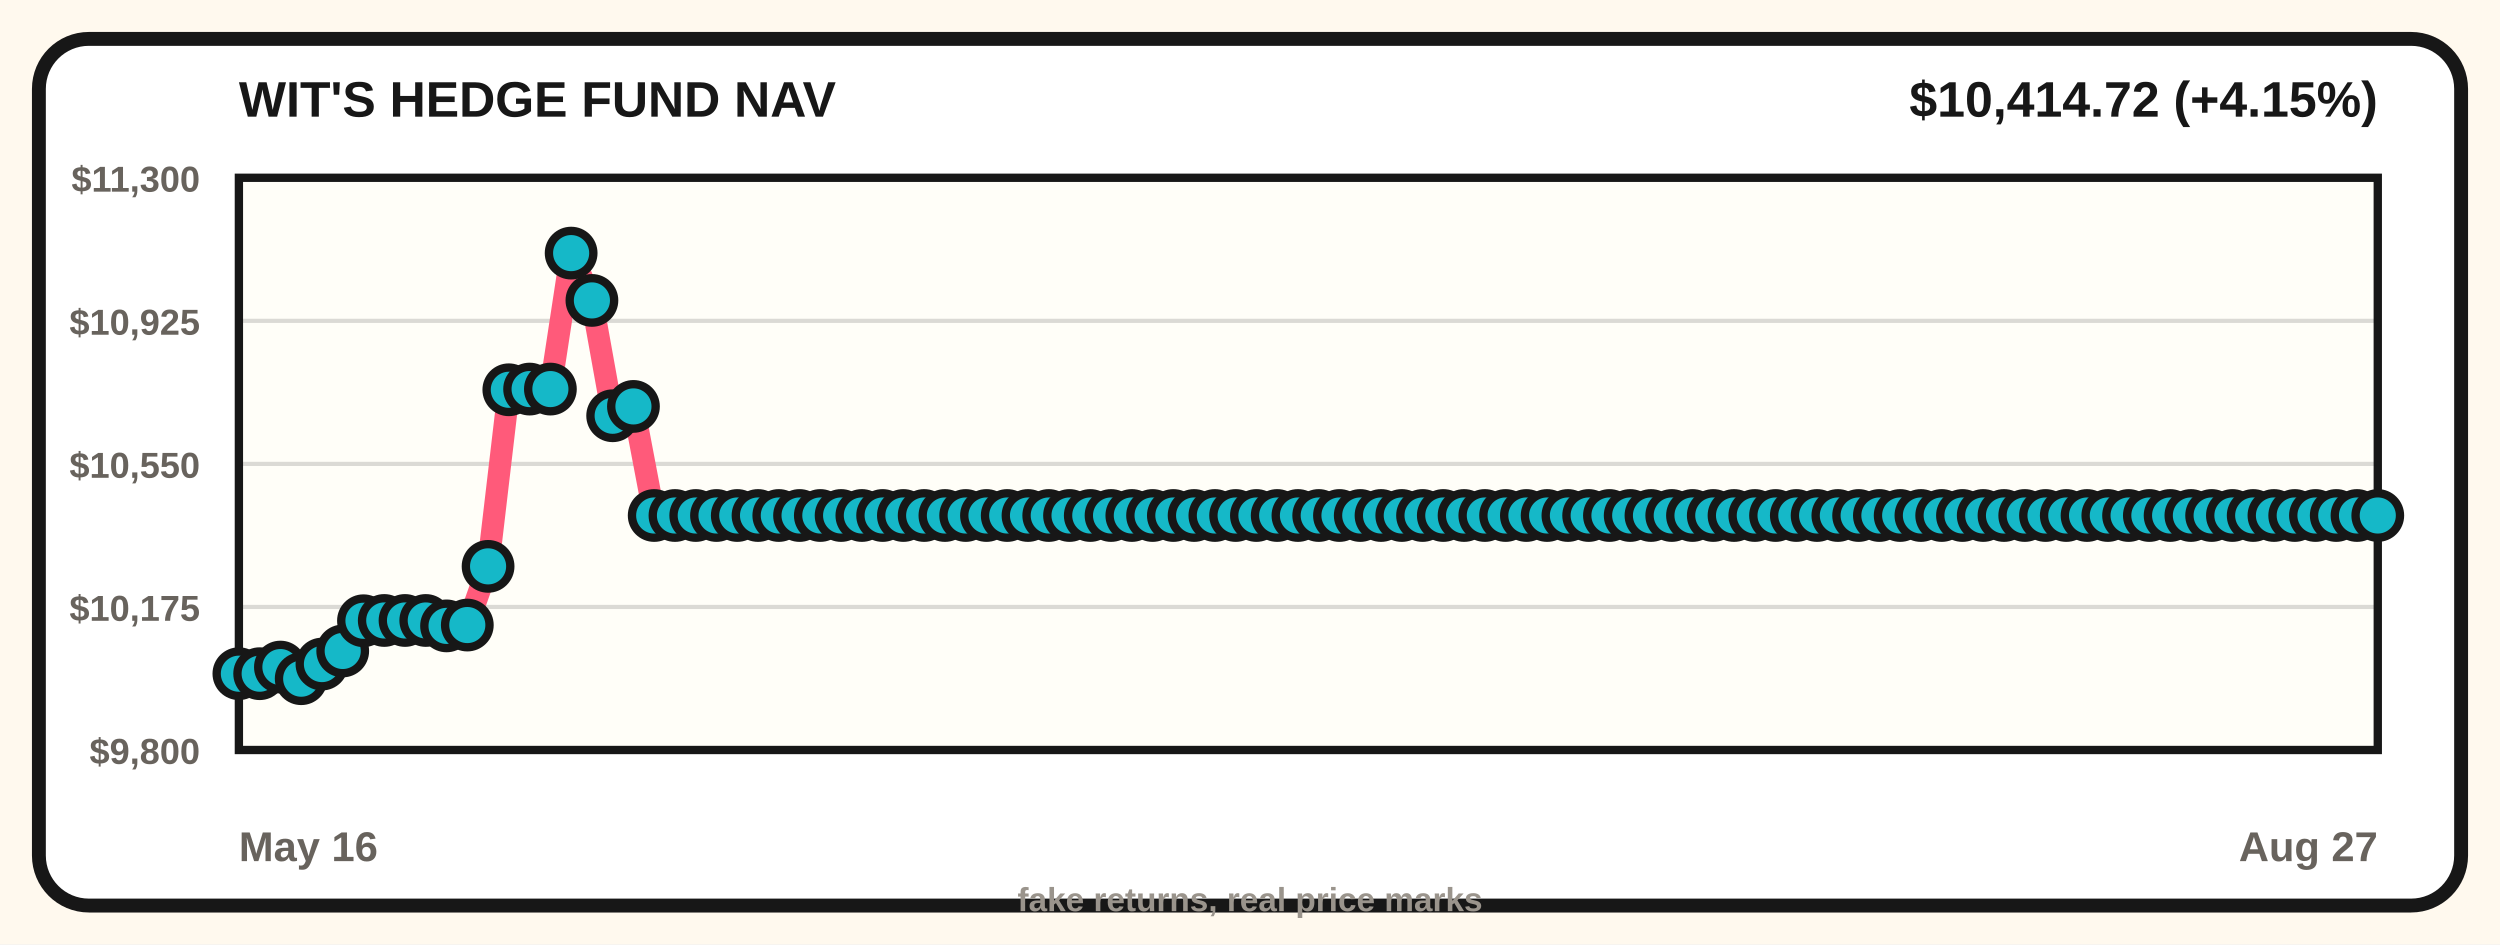
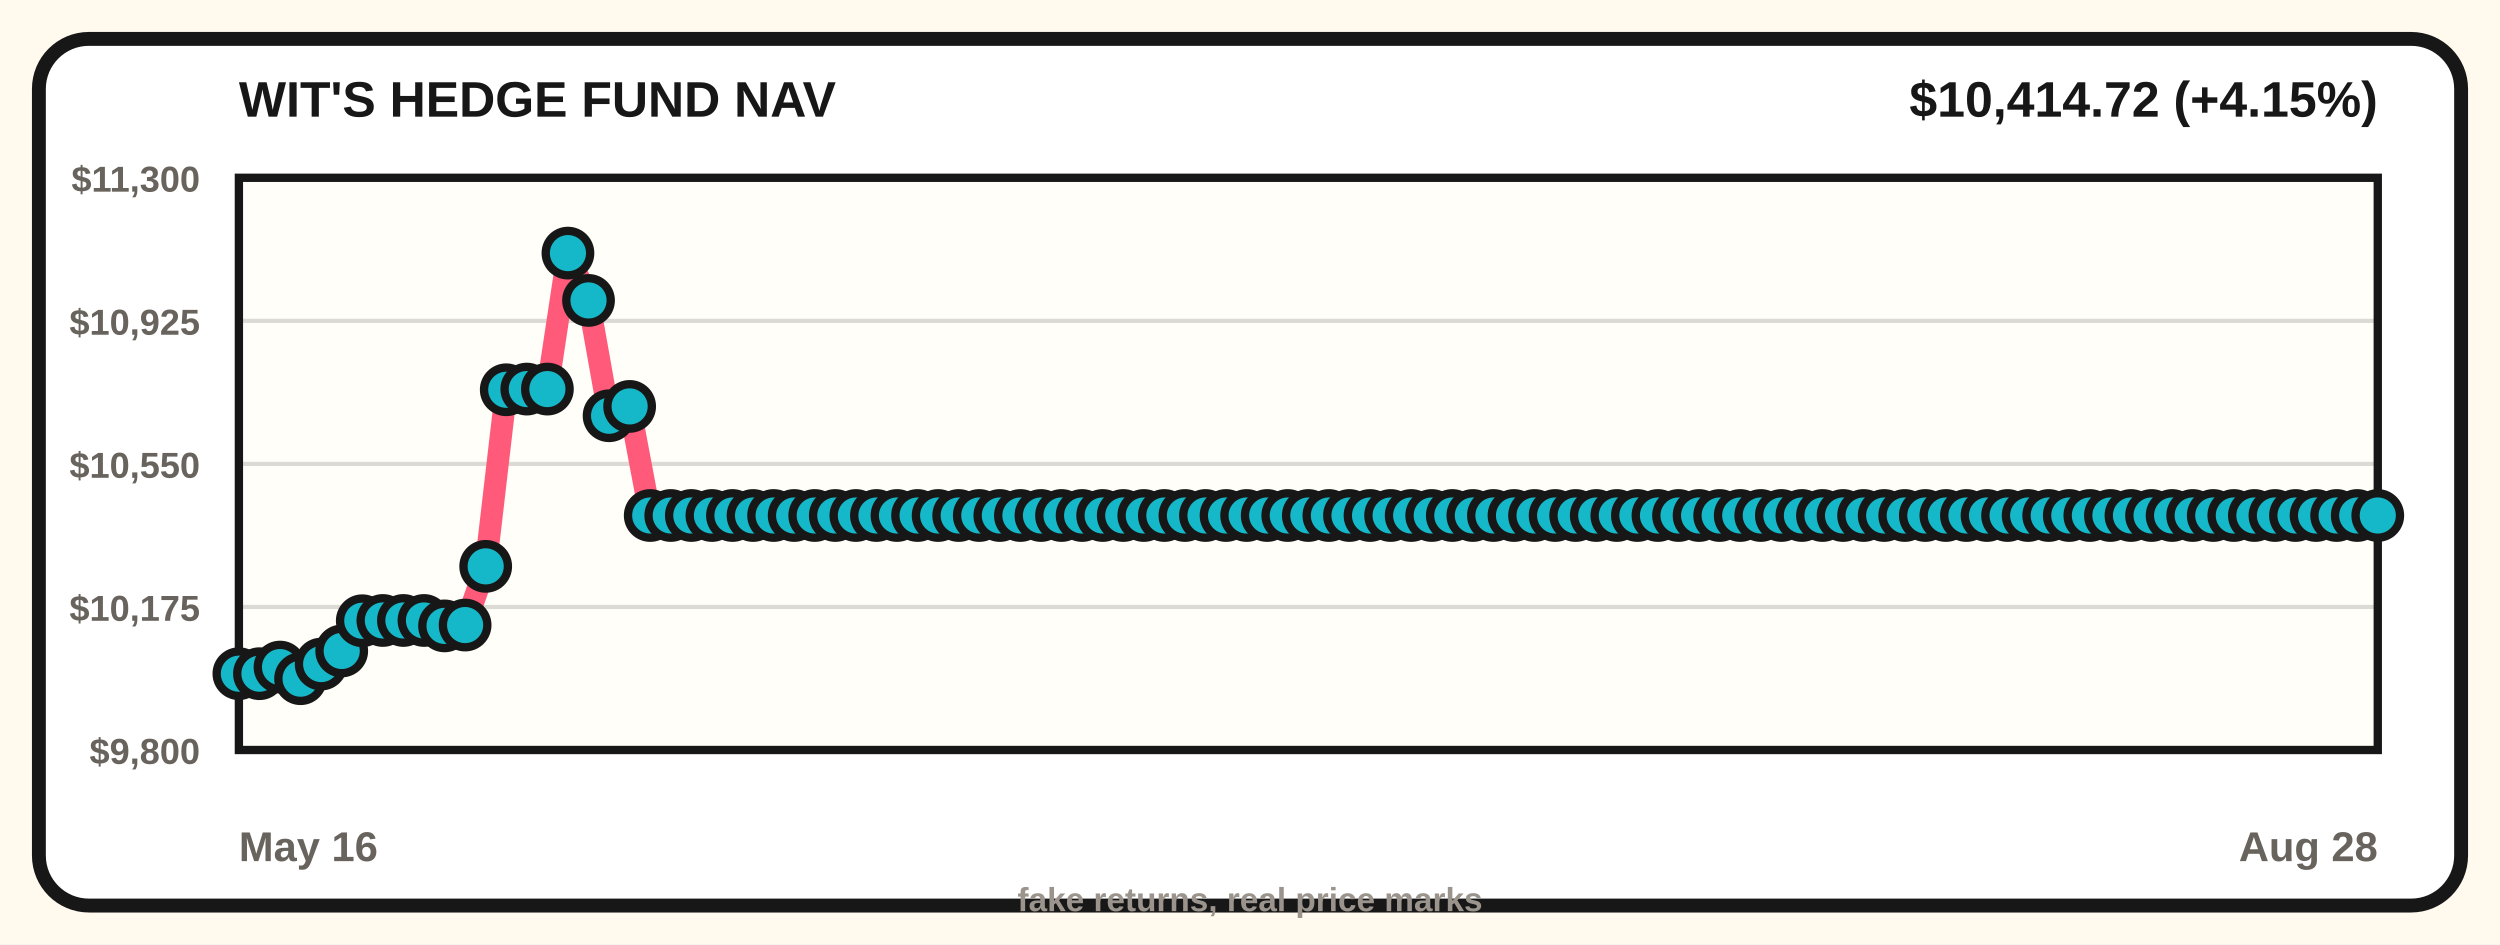
<svg xmlns="http://www.w3.org/2000/svg" width="900" height="340" viewBox="0 0 900 340" role="img" aria-label="Wit's Hedge Fund fake NAV chart">
  <rect width="900" height="340" fill="#fff9ee" />
  <rect x="14" y="14" width="872" height="312" rx="18" fill="#ffffff" stroke="#171717" stroke-width="5" />
  <rect x="86" y="64" width="770" height="206" fill="#fffef8" stroke="#171717" stroke-width="3" />
  <line x1="86" y1="270" x2="856" y2="270" stroke="#171717" stroke-width="1.5" opacity="0.16" />
  <text x="72" y="275" text-anchor="end" font-family="Arial, sans-serif" font-size="13" font-weight="800" fill="#68635d">$9,800</text>
  <line x1="86" y1="218.5" x2="856" y2="218.5" stroke="#171717" stroke-width="1.5" opacity="0.16" />
  <text x="72" y="223.5" text-anchor="end" font-family="Arial, sans-serif" font-size="13" font-weight="800" fill="#68635d">$10,175</text>
  <line x1="86" y1="167" x2="856" y2="167" stroke="#171717" stroke-width="1.5" opacity="0.16" />
  <text x="72" y="172" text-anchor="end" font-family="Arial, sans-serif" font-size="13" font-weight="800" fill="#68635d">$10,550</text>
  <line x1="86" y1="115.5" x2="856" y2="115.5" stroke="#171717" stroke-width="1.5" opacity="0.16" />
  <text x="72" y="120.5" text-anchor="end" font-family="Arial, sans-serif" font-size="13" font-weight="800" fill="#68635d">$10,925</text>
  <line x1="86" y1="64" x2="856" y2="64" stroke="#171717" stroke-width="1.5" opacity="0.16" />
  <text x="72" y="69" text-anchor="end" font-family="Arial, sans-serif" font-size="13" font-weight="800" fill="#68635d">$11,300</text>
-   <polyline points="86,242.53 93.48,242.53 100.95,240.15 108.43,244.33 115.9,239.07 123.38,234.35 130.85,223.47 138.33,223.37 145.81,223.37 153.28,223.37 160.76,225.32 168.23,225.02 175.71,203.89 183.18,140.32 190.66,140.07 198.14,140.07 205.61,91.12 213.09,108.15 220.56,149.67 228.04,146.31 235.51,185.58 242.99,185.58 250.47,185.58 257.94,185.58 265.42,185.58 272.89,185.58 280.37,185.58 287.84,185.58 295.32,185.58 302.8,185.58 310.27,185.58 317.75,185.58 325.22,185.58 332.7,185.58 340.17,185.58 347.65,185.58 355.13,185.58 362.6,185.58 370.08,185.58 377.55,185.58 385.03,185.58 392.5,185.58 399.98,185.58 407.46,185.58 414.93,185.58 422.41,185.58 429.88,185.58 437.36,185.58 444.83,185.58 452.31,185.58 459.79,185.58 467.26,185.58 474.74,185.58 482.21,185.58 489.69,185.58 497.17,185.58 504.64,185.58 512.12,185.58 519.59,185.58 527.07,185.58 534.54,185.58 542.02,185.58 549.5,185.58 556.97,185.58 564.45,185.58 571.92,185.58 579.4,185.58 586.87,185.58 594.35,185.58 601.83,185.58 609.3,185.58 616.78,185.58 624.25,185.58 631.73,185.58 639.2,185.58 646.68,185.58 654.16,185.58 661.63,185.58 669.11,185.58 676.58,185.58 684.06,185.58 691.53,185.58 699.01,185.58 706.49,185.58 713.96,185.58 721.44,185.58 728.91,185.58 736.39,185.58 743.86,185.58 751.34,185.58 758.82,185.58 766.29,185.58 773.77,185.58 781.24,185.58 788.72,185.58 796.19,185.58 803.67,185.58 811.15,185.58 818.62,185.58 826.1,185.58 833.57,185.58 841.05,185.58 848.52,185.58 856,185.58" fill="none" stroke="#ff5a7a" stroke-width="8" stroke-linecap="round" stroke-linejoin="round" />
+   <polyline points="86,242.53 93.4,242.53 100.81,240.15 108.21,244.33 115.62,239.07 123.02,234.35 130.42,223.47 137.83,223.37 145.23,223.37 152.63,223.37 160.04,225.32 167.44,225.02 174.85,203.89 182.25,140.32 189.65,140.07 197.06,140.07 204.46,91.12 211.87,108.15 219.27,149.67 226.67,146.31 234.08,185.58 241.48,185.58 248.88,185.58 256.29,185.58 263.69,185.58 271.1,185.58 278.5,185.58 285.9,185.58 293.31,185.58 300.71,185.58 308.12,185.58 315.52,185.58 322.92,185.58 330.33,185.58 337.73,185.58 345.13,185.58 352.54,185.58 359.94,185.58 367.35,185.58 374.75,185.58 382.15,185.58 389.56,185.58 396.96,185.58 404.37,185.58 411.77,185.58 419.17,185.58 426.58,185.58 433.98,185.58 441.38,185.58 448.79,185.58 456.19,185.58 463.6,185.58 471,185.58 478.4,185.58 485.81,185.58 493.21,185.58 500.62,185.58 508.02,185.58 515.42,185.58 522.83,185.58 530.23,185.58 537.63,185.58 545.04,185.58 552.44,185.58 559.85,185.58 567.25,185.58 574.65,185.58 582.06,185.58 589.46,185.58 596.87,185.58 604.27,185.58 611.67,185.58 619.08,185.58 626.48,185.58 633.88,185.58 641.29,185.58 648.69,185.58 656.1,185.58 663.5,185.58 670.9,185.58 678.31,185.58 685.71,185.58 693.12,185.58 700.52,185.58 707.92,185.58 715.33,185.58 722.73,185.58 730.13,185.58 737.54,185.58 744.94,185.58 752.35,185.58 759.75,185.58 767.15,185.58 774.56,185.58 781.96,185.58 789.37,185.58 796.77,185.58 804.17,185.58 811.58,185.58 818.98,185.58 826.38,185.58 833.79,185.58 841.19,185.58 848.6,185.58 856,185.58" fill="none" stroke="#ff5a7a" stroke-width="8" stroke-linecap="round" stroke-linejoin="round" />
  <circle cx="86" cy="242.53" r="8" fill="#15b8c8" stroke="#171717" stroke-width="3" />
-   <circle cx="93.48" cy="242.53" r="8" fill="#15b8c8" stroke="#171717" stroke-width="3" />
-   <circle cx="100.95" cy="240.15" r="8" fill="#15b8c8" stroke="#171717" stroke-width="3" />
-   <circle cx="108.43" cy="244.33" r="8" fill="#15b8c8" stroke="#171717" stroke-width="3" />
-   <circle cx="115.9" cy="239.07" r="8" fill="#15b8c8" stroke="#171717" stroke-width="3" />
-   <circle cx="123.38" cy="234.35" r="8" fill="#15b8c8" stroke="#171717" stroke-width="3" />
-   <circle cx="130.85" cy="223.47" r="8" fill="#15b8c8" stroke="#171717" stroke-width="3" />
-   <circle cx="138.33" cy="223.37" r="8" fill="#15b8c8" stroke="#171717" stroke-width="3" />
-   <circle cx="145.81" cy="223.37" r="8" fill="#15b8c8" stroke="#171717" stroke-width="3" />
-   <circle cx="153.28" cy="223.37" r="8" fill="#15b8c8" stroke="#171717" stroke-width="3" />
-   <circle cx="160.76" cy="225.32" r="8" fill="#15b8c8" stroke="#171717" stroke-width="3" />
-   <circle cx="168.23" cy="225.02" r="8" fill="#15b8c8" stroke="#171717" stroke-width="3" />
-   <circle cx="175.71" cy="203.89" r="8" fill="#15b8c8" stroke="#171717" stroke-width="3" />
-   <circle cx="183.18" cy="140.32" r="8" fill="#15b8c8" stroke="#171717" stroke-width="3" />
-   <circle cx="190.66" cy="140.07" r="8" fill="#15b8c8" stroke="#171717" stroke-width="3" />
-   <circle cx="198.14" cy="140.07" r="8" fill="#15b8c8" stroke="#171717" stroke-width="3" />
-   <circle cx="205.61" cy="91.12" r="8" fill="#15b8c8" stroke="#171717" stroke-width="3" />
-   <circle cx="213.09" cy="108.15" r="8" fill="#15b8c8" stroke="#171717" stroke-width="3" />
-   <circle cx="220.56" cy="149.67" r="8" fill="#15b8c8" stroke="#171717" stroke-width="3" />
-   <circle cx="228.04" cy="146.31" r="8" fill="#15b8c8" stroke="#171717" stroke-width="3" />
-   <circle cx="235.51" cy="185.58" r="8" fill="#15b8c8" stroke="#171717" stroke-width="3" />
-   <circle cx="242.99" cy="185.58" r="8" fill="#15b8c8" stroke="#171717" stroke-width="3" />
-   <circle cx="250.47" cy="185.58" r="8" fill="#15b8c8" stroke="#171717" stroke-width="3" />
-   <circle cx="257.94" cy="185.58" r="8" fill="#15b8c8" stroke="#171717" stroke-width="3" />
-   <circle cx="265.42" cy="185.58" r="8" fill="#15b8c8" stroke="#171717" stroke-width="3" />
-   <circle cx="272.89" cy="185.58" r="8" fill="#15b8c8" stroke="#171717" stroke-width="3" />
-   <circle cx="280.37" cy="185.58" r="8" fill="#15b8c8" stroke="#171717" stroke-width="3" />
-   <circle cx="287.84" cy="185.58" r="8" fill="#15b8c8" stroke="#171717" stroke-width="3" />
-   <circle cx="295.32" cy="185.58" r="8" fill="#15b8c8" stroke="#171717" stroke-width="3" />
-   <circle cx="302.8" cy="185.58" r="8" fill="#15b8c8" stroke="#171717" stroke-width="3" />
-   <circle cx="310.27" cy="185.58" r="8" fill="#15b8c8" stroke="#171717" stroke-width="3" />
-   <circle cx="317.75" cy="185.58" r="8" fill="#15b8c8" stroke="#171717" stroke-width="3" />
-   <circle cx="325.22" cy="185.58" r="8" fill="#15b8c8" stroke="#171717" stroke-width="3" />
-   <circle cx="332.7" cy="185.58" r="8" fill="#15b8c8" stroke="#171717" stroke-width="3" />
-   <circle cx="340.17" cy="185.58" r="8" fill="#15b8c8" stroke="#171717" stroke-width="3" />
-   <circle cx="347.65" cy="185.58" r="8" fill="#15b8c8" stroke="#171717" stroke-width="3" />
-   <circle cx="355.13" cy="185.58" r="8" fill="#15b8c8" stroke="#171717" stroke-width="3" />
-   <circle cx="362.6" cy="185.58" r="8" fill="#15b8c8" stroke="#171717" stroke-width="3" />
-   <circle cx="370.08" cy="185.58" r="8" fill="#15b8c8" stroke="#171717" stroke-width="3" />
-   <circle cx="377.55" cy="185.58" r="8" fill="#15b8c8" stroke="#171717" stroke-width="3" />
-   <circle cx="385.03" cy="185.58" r="8" fill="#15b8c8" stroke="#171717" stroke-width="3" />
-   <circle cx="392.5" cy="185.58" r="8" fill="#15b8c8" stroke="#171717" stroke-width="3" />
-   <circle cx="399.98" cy="185.58" r="8" fill="#15b8c8" stroke="#171717" stroke-width="3" />
-   <circle cx="407.46" cy="185.58" r="8" fill="#15b8c8" stroke="#171717" stroke-width="3" />
-   <circle cx="414.93" cy="185.58" r="8" fill="#15b8c8" stroke="#171717" stroke-width="3" />
-   <circle cx="422.41" cy="185.58" r="8" fill="#15b8c8" stroke="#171717" stroke-width="3" />
-   <circle cx="429.88" cy="185.58" r="8" fill="#15b8c8" stroke="#171717" stroke-width="3" />
-   <circle cx="437.36" cy="185.58" r="8" fill="#15b8c8" stroke="#171717" stroke-width="3" />
-   <circle cx="444.83" cy="185.58" r="8" fill="#15b8c8" stroke="#171717" stroke-width="3" />
-   <circle cx="452.31" cy="185.58" r="8" fill="#15b8c8" stroke="#171717" stroke-width="3" />
-   <circle cx="459.79" cy="185.58" r="8" fill="#15b8c8" stroke="#171717" stroke-width="3" />
-   <circle cx="467.26" cy="185.58" r="8" fill="#15b8c8" stroke="#171717" stroke-width="3" />
-   <circle cx="474.74" cy="185.58" r="8" fill="#15b8c8" stroke="#171717" stroke-width="3" />
-   <circle cx="482.21" cy="185.58" r="8" fill="#15b8c8" stroke="#171717" stroke-width="3" />
-   <circle cx="489.69" cy="185.58" r="8" fill="#15b8c8" stroke="#171717" stroke-width="3" />
-   <circle cx="497.17" cy="185.58" r="8" fill="#15b8c8" stroke="#171717" stroke-width="3" />
-   <circle cx="504.64" cy="185.58" r="8" fill="#15b8c8" stroke="#171717" stroke-width="3" />
-   <circle cx="512.12" cy="185.58" r="8" fill="#15b8c8" stroke="#171717" stroke-width="3" />
-   <circle cx="519.59" cy="185.58" r="8" fill="#15b8c8" stroke="#171717" stroke-width="3" />
-   <circle cx="527.07" cy="185.58" r="8" fill="#15b8c8" stroke="#171717" stroke-width="3" />
-   <circle cx="534.54" cy="185.58" r="8" fill="#15b8c8" stroke="#171717" stroke-width="3" />
-   <circle cx="542.02" cy="185.58" r="8" fill="#15b8c8" stroke="#171717" stroke-width="3" />
-   <circle cx="549.5" cy="185.58" r="8" fill="#15b8c8" stroke="#171717" stroke-width="3" />
-   <circle cx="556.97" cy="185.58" r="8" fill="#15b8c8" stroke="#171717" stroke-width="3" />
-   <circle cx="564.45" cy="185.58" r="8" fill="#15b8c8" stroke="#171717" stroke-width="3" />
-   <circle cx="571.92" cy="185.58" r="8" fill="#15b8c8" stroke="#171717" stroke-width="3" />
-   <circle cx="579.4" cy="185.58" r="8" fill="#15b8c8" stroke="#171717" stroke-width="3" />
-   <circle cx="586.87" cy="185.58" r="8" fill="#15b8c8" stroke="#171717" stroke-width="3" />
-   <circle cx="594.35" cy="185.58" r="8" fill="#15b8c8" stroke="#171717" stroke-width="3" />
-   <circle cx="601.83" cy="185.58" r="8" fill="#15b8c8" stroke="#171717" stroke-width="3" />
-   <circle cx="609.3" cy="185.58" r="8" fill="#15b8c8" stroke="#171717" stroke-width="3" />
-   <circle cx="616.78" cy="185.58" r="8" fill="#15b8c8" stroke="#171717" stroke-width="3" />
-   <circle cx="624.25" cy="185.58" r="8" fill="#15b8c8" stroke="#171717" stroke-width="3" />
-   <circle cx="631.73" cy="185.58" r="8" fill="#15b8c8" stroke="#171717" stroke-width="3" />
-   <circle cx="639.2" cy="185.58" r="8" fill="#15b8c8" stroke="#171717" stroke-width="3" />
-   <circle cx="646.68" cy="185.58" r="8" fill="#15b8c8" stroke="#171717" stroke-width="3" />
-   <circle cx="654.16" cy="185.58" r="8" fill="#15b8c8" stroke="#171717" stroke-width="3" />
-   <circle cx="661.63" cy="185.58" r="8" fill="#15b8c8" stroke="#171717" stroke-width="3" />
-   <circle cx="669.11" cy="185.58" r="8" fill="#15b8c8" stroke="#171717" stroke-width="3" />
-   <circle cx="676.58" cy="185.58" r="8" fill="#15b8c8" stroke="#171717" stroke-width="3" />
-   <circle cx="684.06" cy="185.58" r="8" fill="#15b8c8" stroke="#171717" stroke-width="3" />
-   <circle cx="691.53" cy="185.58" r="8" fill="#15b8c8" stroke="#171717" stroke-width="3" />
-   <circle cx="699.01" cy="185.58" r="8" fill="#15b8c8" stroke="#171717" stroke-width="3" />
-   <circle cx="706.49" cy="185.58" r="8" fill="#15b8c8" stroke="#171717" stroke-width="3" />
-   <circle cx="713.96" cy="185.58" r="8" fill="#15b8c8" stroke="#171717" stroke-width="3" />
-   <circle cx="721.44" cy="185.58" r="8" fill="#15b8c8" stroke="#171717" stroke-width="3" />
-   <circle cx="728.91" cy="185.58" r="8" fill="#15b8c8" stroke="#171717" stroke-width="3" />
-   <circle cx="736.39" cy="185.58" r="8" fill="#15b8c8" stroke="#171717" stroke-width="3" />
-   <circle cx="743.86" cy="185.58" r="8" fill="#15b8c8" stroke="#171717" stroke-width="3" />
-   <circle cx="751.34" cy="185.58" r="8" fill="#15b8c8" stroke="#171717" stroke-width="3" />
-   <circle cx="758.82" cy="185.58" r="8" fill="#15b8c8" stroke="#171717" stroke-width="3" />
-   <circle cx="766.29" cy="185.58" r="8" fill="#15b8c8" stroke="#171717" stroke-width="3" />
-   <circle cx="773.77" cy="185.58" r="8" fill="#15b8c8" stroke="#171717" stroke-width="3" />
-   <circle cx="781.24" cy="185.58" r="8" fill="#15b8c8" stroke="#171717" stroke-width="3" />
-   <circle cx="788.72" cy="185.58" r="8" fill="#15b8c8" stroke="#171717" stroke-width="3" />
-   <circle cx="796.19" cy="185.58" r="8" fill="#15b8c8" stroke="#171717" stroke-width="3" />
-   <circle cx="803.67" cy="185.58" r="8" fill="#15b8c8" stroke="#171717" stroke-width="3" />
-   <circle cx="811.15" cy="185.58" r="8" fill="#15b8c8" stroke="#171717" stroke-width="3" />
-   <circle cx="818.62" cy="185.58" r="8" fill="#15b8c8" stroke="#171717" stroke-width="3" />
-   <circle cx="826.1" cy="185.58" r="8" fill="#15b8c8" stroke="#171717" stroke-width="3" />
-   <circle cx="833.57" cy="185.58" r="8" fill="#15b8c8" stroke="#171717" stroke-width="3" />
-   <circle cx="841.05" cy="185.58" r="8" fill="#15b8c8" stroke="#171717" stroke-width="3" />
-   <circle cx="848.52" cy="185.58" r="8" fill="#15b8c8" stroke="#171717" stroke-width="3" />
+   <circle cx="93.4" cy="242.53" r="8" fill="#15b8c8" stroke="#171717" stroke-width="3" />
+   <circle cx="100.81" cy="240.15" r="8" fill="#15b8c8" stroke="#171717" stroke-width="3" />
+   <circle cx="108.21" cy="244.33" r="8" fill="#15b8c8" stroke="#171717" stroke-width="3" />
+   <circle cx="115.62" cy="239.07" r="8" fill="#15b8c8" stroke="#171717" stroke-width="3" />
+   <circle cx="123.02" cy="234.35" r="8" fill="#15b8c8" stroke="#171717" stroke-width="3" />
+   <circle cx="130.42" cy="223.47" r="8" fill="#15b8c8" stroke="#171717" stroke-width="3" />
+   <circle cx="137.83" cy="223.37" r="8" fill="#15b8c8" stroke="#171717" stroke-width="3" />
+   <circle cx="145.23" cy="223.37" r="8" fill="#15b8c8" stroke="#171717" stroke-width="3" />
+   <circle cx="152.63" cy="223.37" r="8" fill="#15b8c8" stroke="#171717" stroke-width="3" />
+   <circle cx="160.04" cy="225.32" r="8" fill="#15b8c8" stroke="#171717" stroke-width="3" />
+   <circle cx="167.44" cy="225.02" r="8" fill="#15b8c8" stroke="#171717" stroke-width="3" />
+   <circle cx="174.85" cy="203.89" r="8" fill="#15b8c8" stroke="#171717" stroke-width="3" />
+   <circle cx="182.25" cy="140.32" r="8" fill="#15b8c8" stroke="#171717" stroke-width="3" />
+   <circle cx="189.65" cy="140.07" r="8" fill="#15b8c8" stroke="#171717" stroke-width="3" />
+   <circle cx="197.06" cy="140.07" r="8" fill="#15b8c8" stroke="#171717" stroke-width="3" />
+   <circle cx="204.46" cy="91.12" r="8" fill="#15b8c8" stroke="#171717" stroke-width="3" />
+   <circle cx="211.87" cy="108.15" r="8" fill="#15b8c8" stroke="#171717" stroke-width="3" />
+   <circle cx="219.27" cy="149.67" r="8" fill="#15b8c8" stroke="#171717" stroke-width="3" />
+   <circle cx="226.67" cy="146.31" r="8" fill="#15b8c8" stroke="#171717" stroke-width="3" />
+   <circle cx="234.08" cy="185.58" r="8" fill="#15b8c8" stroke="#171717" stroke-width="3" />
+   <circle cx="241.48" cy="185.58" r="8" fill="#15b8c8" stroke="#171717" stroke-width="3" />
+   <circle cx="248.88" cy="185.58" r="8" fill="#15b8c8" stroke="#171717" stroke-width="3" />
+   <circle cx="256.29" cy="185.58" r="8" fill="#15b8c8" stroke="#171717" stroke-width="3" />
+   <circle cx="263.69" cy="185.58" r="8" fill="#15b8c8" stroke="#171717" stroke-width="3" />
+   <circle cx="271.1" cy="185.58" r="8" fill="#15b8c8" stroke="#171717" stroke-width="3" />
+   <circle cx="278.5" cy="185.58" r="8" fill="#15b8c8" stroke="#171717" stroke-width="3" />
+   <circle cx="285.9" cy="185.58" r="8" fill="#15b8c8" stroke="#171717" stroke-width="3" />
+   <circle cx="293.31" cy="185.58" r="8" fill="#15b8c8" stroke="#171717" stroke-width="3" />
+   <circle cx="300.71" cy="185.58" r="8" fill="#15b8c8" stroke="#171717" stroke-width="3" />
+   <circle cx="308.12" cy="185.58" r="8" fill="#15b8c8" stroke="#171717" stroke-width="3" />
+   <circle cx="315.52" cy="185.58" r="8" fill="#15b8c8" stroke="#171717" stroke-width="3" />
+   <circle cx="322.92" cy="185.58" r="8" fill="#15b8c8" stroke="#171717" stroke-width="3" />
+   <circle cx="330.33" cy="185.58" r="8" fill="#15b8c8" stroke="#171717" stroke-width="3" />
+   <circle cx="337.73" cy="185.58" r="8" fill="#15b8c8" stroke="#171717" stroke-width="3" />
+   <circle cx="345.13" cy="185.58" r="8" fill="#15b8c8" stroke="#171717" stroke-width="3" />
+   <circle cx="352.54" cy="185.58" r="8" fill="#15b8c8" stroke="#171717" stroke-width="3" />
+   <circle cx="359.94" cy="185.58" r="8" fill="#15b8c8" stroke="#171717" stroke-width="3" />
+   <circle cx="367.35" cy="185.58" r="8" fill="#15b8c8" stroke="#171717" stroke-width="3" />
+   <circle cx="374.75" cy="185.58" r="8" fill="#15b8c8" stroke="#171717" stroke-width="3" />
+   <circle cx="382.15" cy="185.58" r="8" fill="#15b8c8" stroke="#171717" stroke-width="3" />
+   <circle cx="389.56" cy="185.58" r="8" fill="#15b8c8" stroke="#171717" stroke-width="3" />
+   <circle cx="396.96" cy="185.58" r="8" fill="#15b8c8" stroke="#171717" stroke-width="3" />
+   <circle cx="404.37" cy="185.58" r="8" fill="#15b8c8" stroke="#171717" stroke-width="3" />
+   <circle cx="411.77" cy="185.58" r="8" fill="#15b8c8" stroke="#171717" stroke-width="3" />
+   <circle cx="419.17" cy="185.58" r="8" fill="#15b8c8" stroke="#171717" stroke-width="3" />
+   <circle cx="426.58" cy="185.58" r="8" fill="#15b8c8" stroke="#171717" stroke-width="3" />
+   <circle cx="433.98" cy="185.58" r="8" fill="#15b8c8" stroke="#171717" stroke-width="3" />
+   <circle cx="441.38" cy="185.58" r="8" fill="#15b8c8" stroke="#171717" stroke-width="3" />
+   <circle cx="448.79" cy="185.58" r="8" fill="#15b8c8" stroke="#171717" stroke-width="3" />
+   <circle cx="456.19" cy="185.58" r="8" fill="#15b8c8" stroke="#171717" stroke-width="3" />
+   <circle cx="463.6" cy="185.58" r="8" fill="#15b8c8" stroke="#171717" stroke-width="3" />
+   <circle cx="471" cy="185.58" r="8" fill="#15b8c8" stroke="#171717" stroke-width="3" />
+   <circle cx="478.4" cy="185.58" r="8" fill="#15b8c8" stroke="#171717" stroke-width="3" />
+   <circle cx="485.81" cy="185.58" r="8" fill="#15b8c8" stroke="#171717" stroke-width="3" />
+   <circle cx="493.21" cy="185.58" r="8" fill="#15b8c8" stroke="#171717" stroke-width="3" />
+   <circle cx="500.62" cy="185.58" r="8" fill="#15b8c8" stroke="#171717" stroke-width="3" />
+   <circle cx="508.02" cy="185.58" r="8" fill="#15b8c8" stroke="#171717" stroke-width="3" />
+   <circle cx="515.42" cy="185.58" r="8" fill="#15b8c8" stroke="#171717" stroke-width="3" />
+   <circle cx="522.83" cy="185.58" r="8" fill="#15b8c8" stroke="#171717" stroke-width="3" />
+   <circle cx="530.23" cy="185.58" r="8" fill="#15b8c8" stroke="#171717" stroke-width="3" />
+   <circle cx="537.63" cy="185.58" r="8" fill="#15b8c8" stroke="#171717" stroke-width="3" />
+   <circle cx="545.04" cy="185.58" r="8" fill="#15b8c8" stroke="#171717" stroke-width="3" />
+   <circle cx="552.44" cy="185.58" r="8" fill="#15b8c8" stroke="#171717" stroke-width="3" />
+   <circle cx="559.85" cy="185.58" r="8" fill="#15b8c8" stroke="#171717" stroke-width="3" />
+   <circle cx="567.25" cy="185.58" r="8" fill="#15b8c8" stroke="#171717" stroke-width="3" />
+   <circle cx="574.65" cy="185.58" r="8" fill="#15b8c8" stroke="#171717" stroke-width="3" />
+   <circle cx="582.06" cy="185.58" r="8" fill="#15b8c8" stroke="#171717" stroke-width="3" />
+   <circle cx="589.46" cy="185.58" r="8" fill="#15b8c8" stroke="#171717" stroke-width="3" />
+   <circle cx="596.87" cy="185.58" r="8" fill="#15b8c8" stroke="#171717" stroke-width="3" />
+   <circle cx="604.27" cy="185.58" r="8" fill="#15b8c8" stroke="#171717" stroke-width="3" />
+   <circle cx="611.67" cy="185.58" r="8" fill="#15b8c8" stroke="#171717" stroke-width="3" />
+   <circle cx="619.08" cy="185.58" r="8" fill="#15b8c8" stroke="#171717" stroke-width="3" />
+   <circle cx="626.48" cy="185.58" r="8" fill="#15b8c8" stroke="#171717" stroke-width="3" />
+   <circle cx="633.88" cy="185.58" r="8" fill="#15b8c8" stroke="#171717" stroke-width="3" />
+   <circle cx="641.29" cy="185.58" r="8" fill="#15b8c8" stroke="#171717" stroke-width="3" />
+   <circle cx="648.69" cy="185.58" r="8" fill="#15b8c8" stroke="#171717" stroke-width="3" />
+   <circle cx="656.1" cy="185.58" r="8" fill="#15b8c8" stroke="#171717" stroke-width="3" />
+   <circle cx="663.5" cy="185.58" r="8" fill="#15b8c8" stroke="#171717" stroke-width="3" />
+   <circle cx="670.9" cy="185.58" r="8" fill="#15b8c8" stroke="#171717" stroke-width="3" />
+   <circle cx="678.31" cy="185.58" r="8" fill="#15b8c8" stroke="#171717" stroke-width="3" />
+   <circle cx="685.71" cy="185.58" r="8" fill="#15b8c8" stroke="#171717" stroke-width="3" />
+   <circle cx="693.12" cy="185.58" r="8" fill="#15b8c8" stroke="#171717" stroke-width="3" />
+   <circle cx="700.52" cy="185.58" r="8" fill="#15b8c8" stroke="#171717" stroke-width="3" />
+   <circle cx="707.92" cy="185.58" r="8" fill="#15b8c8" stroke="#171717" stroke-width="3" />
+   <circle cx="715.33" cy="185.58" r="8" fill="#15b8c8" stroke="#171717" stroke-width="3" />
+   <circle cx="722.73" cy="185.58" r="8" fill="#15b8c8" stroke="#171717" stroke-width="3" />
+   <circle cx="730.13" cy="185.58" r="8" fill="#15b8c8" stroke="#171717" stroke-width="3" />
+   <circle cx="737.54" cy="185.58" r="8" fill="#15b8c8" stroke="#171717" stroke-width="3" />
+   <circle cx="744.94" cy="185.58" r="8" fill="#15b8c8" stroke="#171717" stroke-width="3" />
+   <circle cx="752.35" cy="185.58" r="8" fill="#15b8c8" stroke="#171717" stroke-width="3" />
+   <circle cx="759.75" cy="185.58" r="8" fill="#15b8c8" stroke="#171717" stroke-width="3" />
+   <circle cx="767.15" cy="185.58" r="8" fill="#15b8c8" stroke="#171717" stroke-width="3" />
+   <circle cx="774.56" cy="185.58" r="8" fill="#15b8c8" stroke="#171717" stroke-width="3" />
+   <circle cx="781.96" cy="185.58" r="8" fill="#15b8c8" stroke="#171717" stroke-width="3" />
+   <circle cx="789.37" cy="185.58" r="8" fill="#15b8c8" stroke="#171717" stroke-width="3" />
+   <circle cx="796.77" cy="185.58" r="8" fill="#15b8c8" stroke="#171717" stroke-width="3" />
+   <circle cx="804.17" cy="185.58" r="8" fill="#15b8c8" stroke="#171717" stroke-width="3" />
+   <circle cx="811.58" cy="185.58" r="8" fill="#15b8c8" stroke="#171717" stroke-width="3" />
+   <circle cx="818.98" cy="185.58" r="8" fill="#15b8c8" stroke="#171717" stroke-width="3" />
+   <circle cx="826.38" cy="185.58" r="8" fill="#15b8c8" stroke="#171717" stroke-width="3" />
+   <circle cx="833.79" cy="185.58" r="8" fill="#15b8c8" stroke="#171717" stroke-width="3" />
+   <circle cx="841.19" cy="185.58" r="8" fill="#15b8c8" stroke="#171717" stroke-width="3" />
+   <circle cx="848.6" cy="185.58" r="8" fill="#15b8c8" stroke="#171717" stroke-width="3" />
  <circle cx="856" cy="185.58" r="8" fill="#15b8c8" stroke="#171717" stroke-width="3" />
  <text x="86" y="42" font-family="Arial, sans-serif" font-size="18" font-weight="900" fill="#171717">WIT'S HEDGE FUND NAV</text>
  <text x="856" y="42" text-anchor="end" font-family="Arial, sans-serif" font-size="18" font-weight="900" fill="#171717">$10,414.72 (+4.15%)</text>
  <text x="86" y="310" text-anchor="start" font-family="Arial, sans-serif" font-size="15" font-weight="900" fill="#68635d">May 16</text>
-   <text x="856" y="310" text-anchor="end" font-family="Arial, sans-serif" font-size="15" font-weight="900" fill="#68635d">Aug 27</text>
+   <text x="856" y="310" text-anchor="end" font-family="Arial, sans-serif" font-size="15" font-weight="900" fill="#68635d">Aug 28</text>
  <text x="450" y="328" text-anchor="middle" font-family="Arial, sans-serif" font-size="12" font-weight="800" fill="#9a948c">fake returns, real price marks</text>
</svg>
